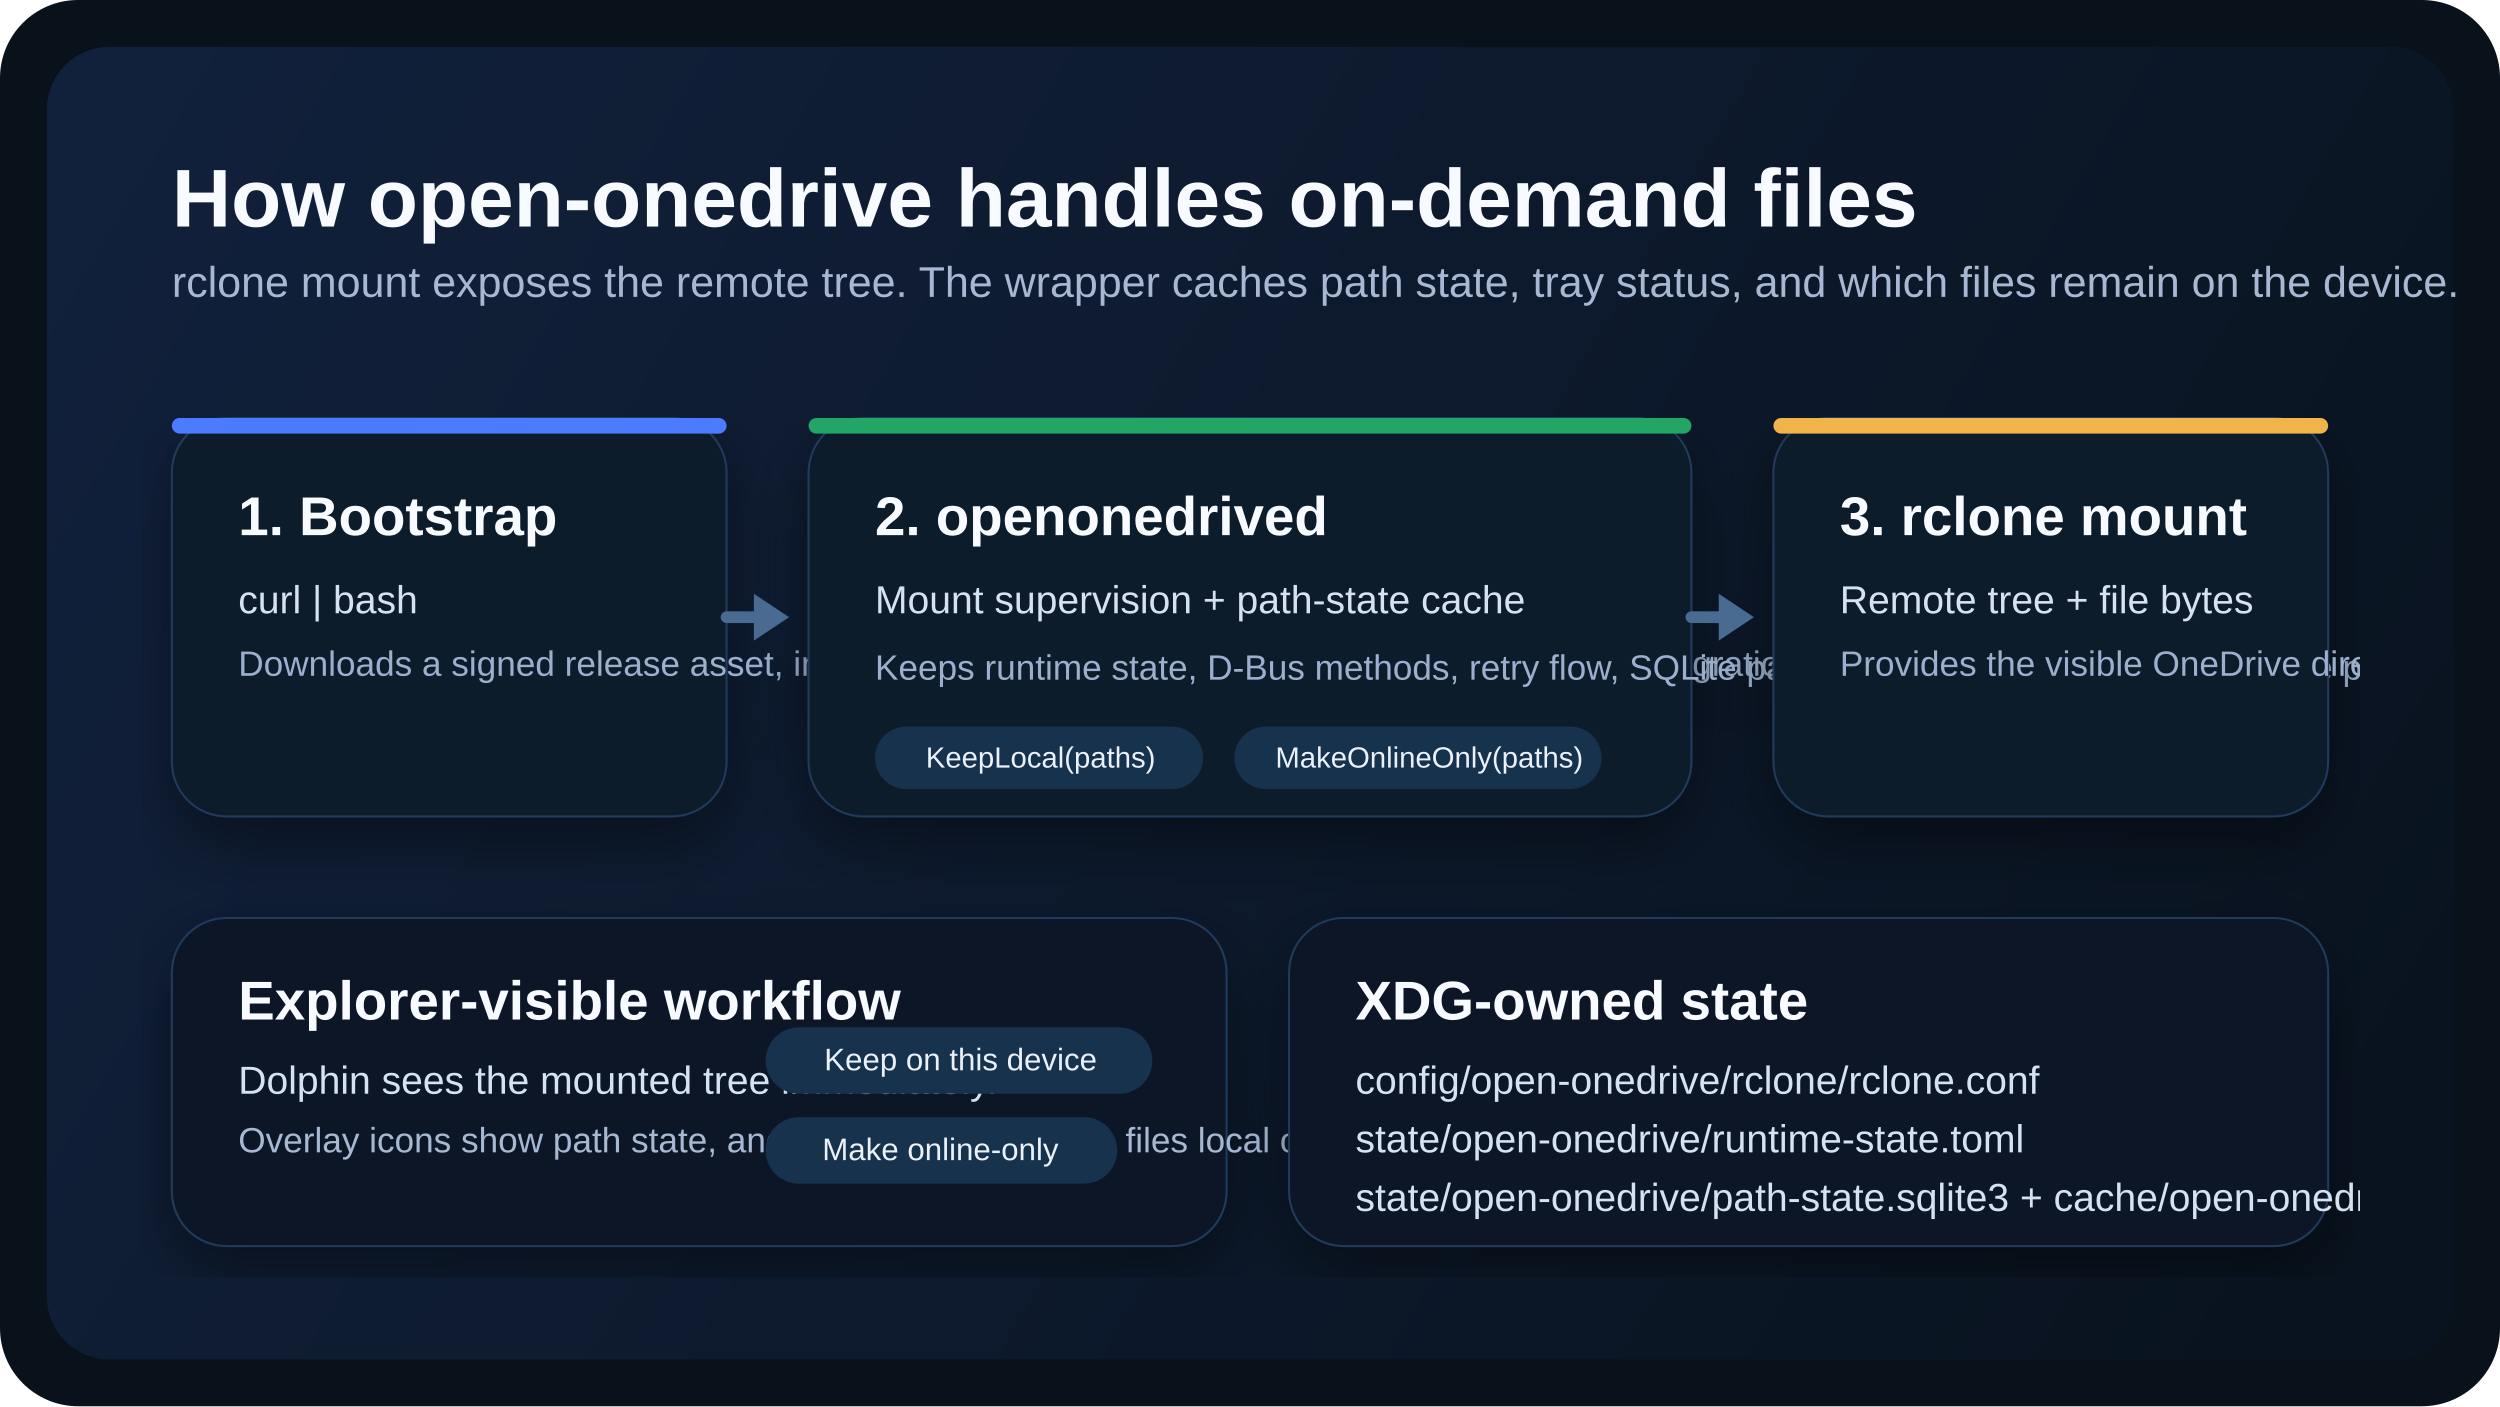
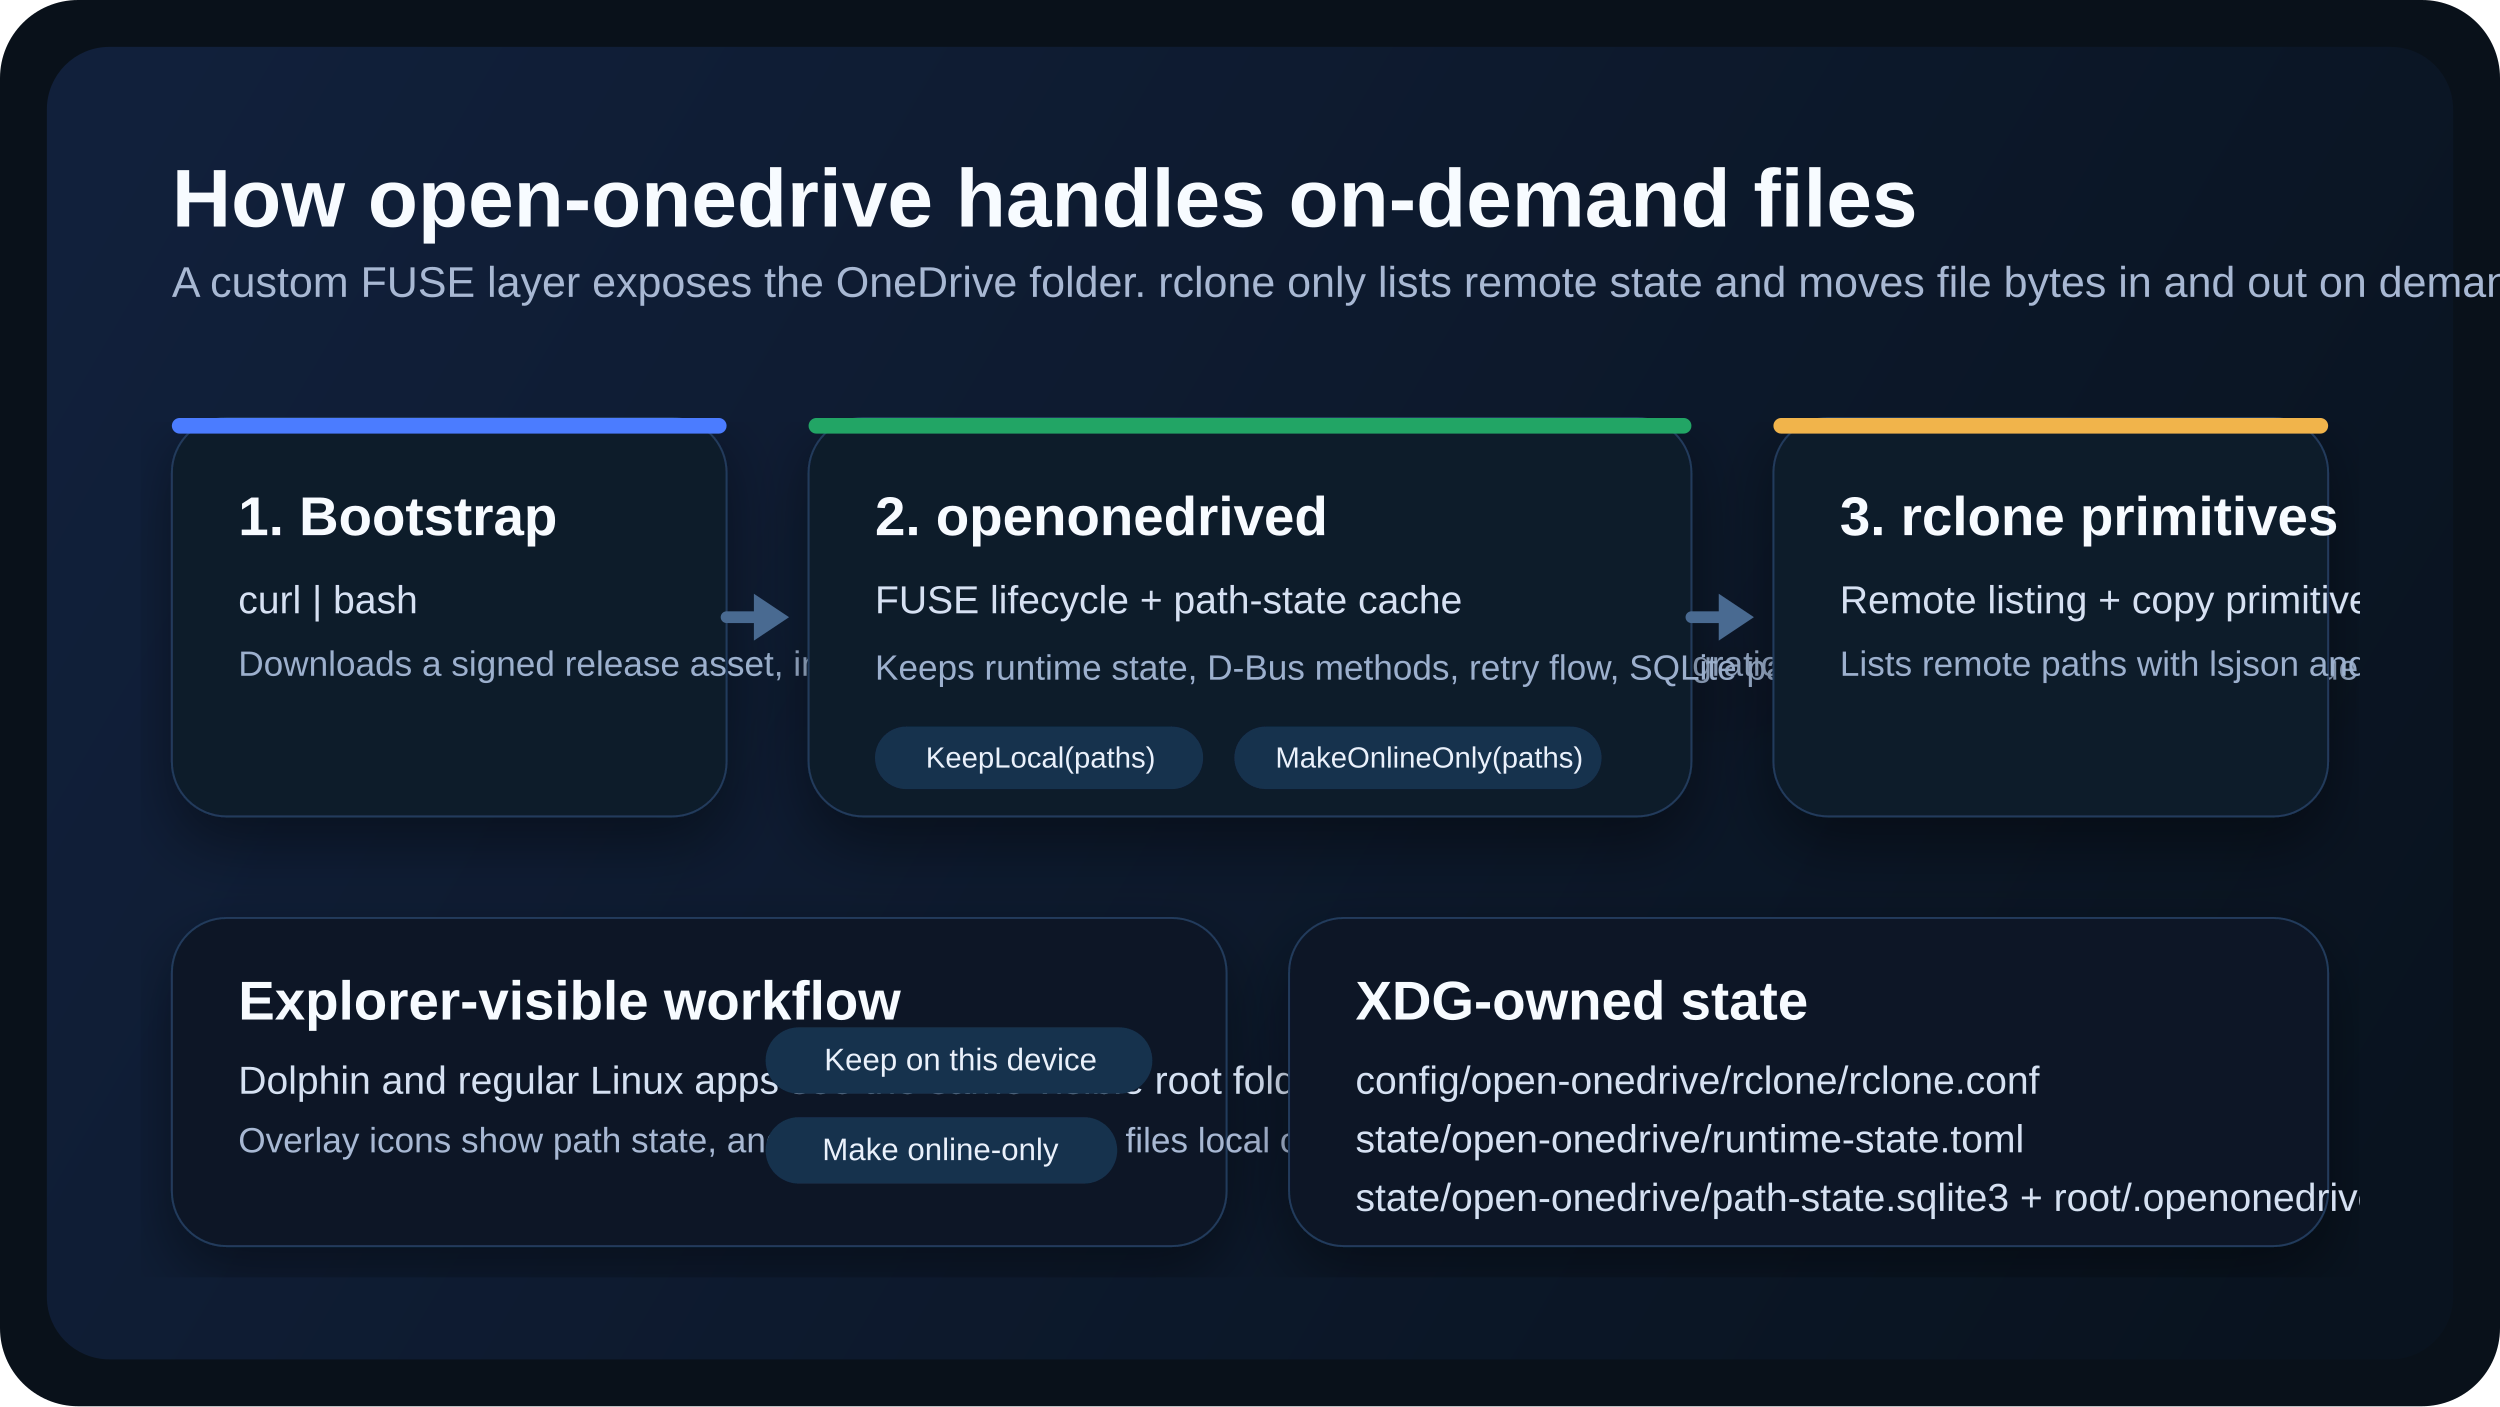
<svg xmlns="http://www.w3.org/2000/svg" width="1280" height="720" viewBox="0 0 1280 720" fill="none">
  <rect width="1280" height="720" rx="40" fill="#09111A" />
  <rect x="24" y="24" width="1232" height="672" rx="32" fill="url(#panel)" />
  <text x="88" y="116" fill="#F7FBFF" font-family="Arial, sans-serif" font-size="42" font-weight="700">How open-onedrive handles on-demand files</text>
-   <text x="88" y="152" fill="#A8B8D3" font-family="Arial, sans-serif" font-size="22">rclone mount exposes the remote tree. The wrapper caches path state, tray status, and which files remain on the device.</text>
+   <text x="88" y="152" fill="#A8B8D3" font-family="Arial, sans-serif" font-size="22">A custom FUSE layer exposes the OneDrive folder. rclone only lists remote state and moves file bytes in and out on demand.</text>
  <g filter="url(#shadow)">
    <rect x="88" y="214" width="284" height="204" rx="28" fill="#0E1B2C" stroke="#243B5B" />
    <rect x="88" y="214" width="284" height="8" rx="4" fill="#4B7CFF" />
    <text x="122" y="274" fill="#F7FBFF" font-family="Arial, sans-serif" font-size="28" font-weight="700">1. Bootstrap</text>
    <text x="122" y="314" fill="#D6E1F2" font-family="Arial, sans-serif" font-size="20">curl | bash</text>
    <text x="122" y="346" fill="#9CB0CD" font-family="Arial, sans-serif" font-size="18">Downloads a signed release asset, installs rclone if needed, and stages the KDE desktop integration.</text>
  </g>
  <g filter="url(#shadow)">
    <rect x="414" y="214" width="452" height="204" rx="28" fill="#0E1B2C" stroke="#243B5B" />
    <rect x="414" y="214" width="452" height="8" rx="4" fill="#22A565" />
    <text x="448" y="274" fill="#F7FBFF" font-family="Arial, sans-serif" font-size="28" font-weight="700">2. openonedrived</text>
-     <text x="448" y="314" fill="#D6E1F2" font-family="Arial, sans-serif" font-size="20">Mount supervision + path-state cache</text>
-     <text x="448" y="348" fill="#9CB0CD" font-family="Arial, sans-serif" font-size="18">Keeps runtime state, D-Bus methods, retry flow, SQLite path states, pinned file list, and cache pruning under XDG paths.</text>
+     <text x="448" y="314" fill="#D6E1F2" font-family="Arial, sans-serif" font-size="20">FUSE lifecycle + path-state cache</text>
+     <text x="448" y="348" fill="#9CB0CD" font-family="Arial, sans-serif" font-size="18">Keeps runtime state, D-Bus methods, retry flow, SQLite path states, pinned file list, transfer queues, and conflict tracking under XDG paths.</text>
    <rect x="448" y="372" width="168" height="32" rx="16" fill="#16314D" />
    <text x="474" y="393" fill="#EAF1FB" font-family="Arial, sans-serif" font-size="15">KeepLocal(paths)</text>
    <rect x="632" y="372" width="188" height="32" rx="16" fill="#16314D" />
    <text x="653" y="393" fill="#EAF1FB" font-family="Arial, sans-serif" font-size="15">MakeOnlineOnly(paths)</text>
  </g>
  <g filter="url(#shadow)">
    <rect x="908" y="214" width="284" height="204" rx="28" fill="#0E1B2C" stroke="#243B5B" />
    <rect x="908" y="214" width="284" height="8" rx="4" fill="#F1B44C" />
-     <text x="942" y="274" fill="#F7FBFF" font-family="Arial, sans-serif" font-size="28" font-weight="700">3. rclone mount</text>
-     <text x="942" y="314" fill="#D6E1F2" font-family="Arial, sans-serif" font-size="20">Remote tree + file bytes</text>
-     <text x="942" y="346" fill="#9CB0CD" font-family="Arial, sans-serif" font-size="18">Provides the visible OneDrive directory, fetches file contents on demand, and lists remote paths for cache refresh.</text>
+     <text x="942" y="274" fill="#F7FBFF" font-family="Arial, sans-serif" font-size="28" font-weight="700">3. rclone primitives</text>
+     <text x="942" y="314" fill="#D6E1F2" font-family="Arial, sans-serif" font-size="20">Remote listing + copy primitives</text>
+     <text x="942" y="346" fill="#9CB0CD" font-family="Arial, sans-serif" font-size="18">Lists remote paths with lsjson and transfers bytes with copyto. The visible folder comes from the custom FUSE filesystem.</text>
  </g>
  <g stroke="#496A91" stroke-width="6" stroke-linecap="round">
    <path d="M372 316H394" />
    <path d="M866 316H888" />
  </g>
  <g fill="#496A91">
    <path d="M386 304L404 316L386 328V304Z" />
    <path d="M880 304L898 316L880 328V304Z" />
  </g>
  <g filter="url(#shadow)">
    <rect x="88" y="470" width="540" height="168" rx="28" fill="#0C1828" stroke="#243B5B" />
    <text x="122" y="522" fill="#F7FBFF" font-family="Arial, sans-serif" font-size="28" font-weight="700">Explorer-visible workflow</text>
-     <text x="122" y="560" fill="#D6E1F2" font-family="Arial, sans-serif" font-size="20">Dolphin sees the mounted tree immediately.</text>
+     <text x="122" y="560" fill="#D6E1F2" font-family="Arial, sans-serif" font-size="20">Dolphin and regular Linux apps see the same visible root folder.</text>
    <text x="122" y="590" fill="#A8B8D3" font-family="Arial, sans-serif" font-size="18">Overlay icons show path state, and context actions keep files local or return them to online-only mode.</text>
    <rect x="392" y="526" width="198" height="34" rx="17" fill="#16314D" />
    <text x="422" y="548" fill="#EAF1FB" font-family="Arial, sans-serif" font-size="16">Keep on this device</text>
    <rect x="392" y="572" width="180" height="34" rx="17" fill="#16314D" />
    <text x="421" y="594" fill="#EAF1FB" font-family="Arial, sans-serif" font-size="16">Make online-only</text>
  </g>
  <g filter="url(#shadow)">
    <rect x="660" y="470" width="532" height="168" rx="28" fill="#0C1828" stroke="#243B5B" />
    <text x="694" y="522" fill="#F7FBFF" font-family="Arial, sans-serif" font-size="28" font-weight="700">XDG-owned state</text>
    <text x="694" y="560" fill="#D6E1F2" font-family="Arial, sans-serif" font-size="20">config/open-onedrive/rclone/rclone.conf</text>
    <text x="694" y="590" fill="#D6E1F2" font-family="Arial, sans-serif" font-size="20">state/open-onedrive/runtime-state.toml</text>
-     <text x="694" y="620" fill="#D6E1F2" font-family="Arial, sans-serif" font-size="20">state/open-onedrive/path-state.sqlite3 + cache/open-onedrive/rclone/vfs</text>
+     <text x="694" y="620" fill="#D6E1F2" font-family="Arial, sans-serif" font-size="20">state/open-onedrive/path-state.sqlite3 + root/.openonedrive-cache</text>
  </g>
  <defs>
    <linearGradient id="panel" x1="84" y1="28" x2="1184" y2="676" gradientUnits="userSpaceOnUse">
      <stop stop-color="#11203B" />
      <stop offset="1" stop-color="#09131F" />
    </linearGradient>
    <filter id="shadow" x="72" y="202" width="1136" height="452" filterUnits="userSpaceOnUse" color-interpolation-filters="sRGB">
      <feDropShadow dx="0" dy="14" stdDeviation="16" flood-color="#02060C" flood-opacity="0.4" />
    </filter>
  </defs>
</svg>
